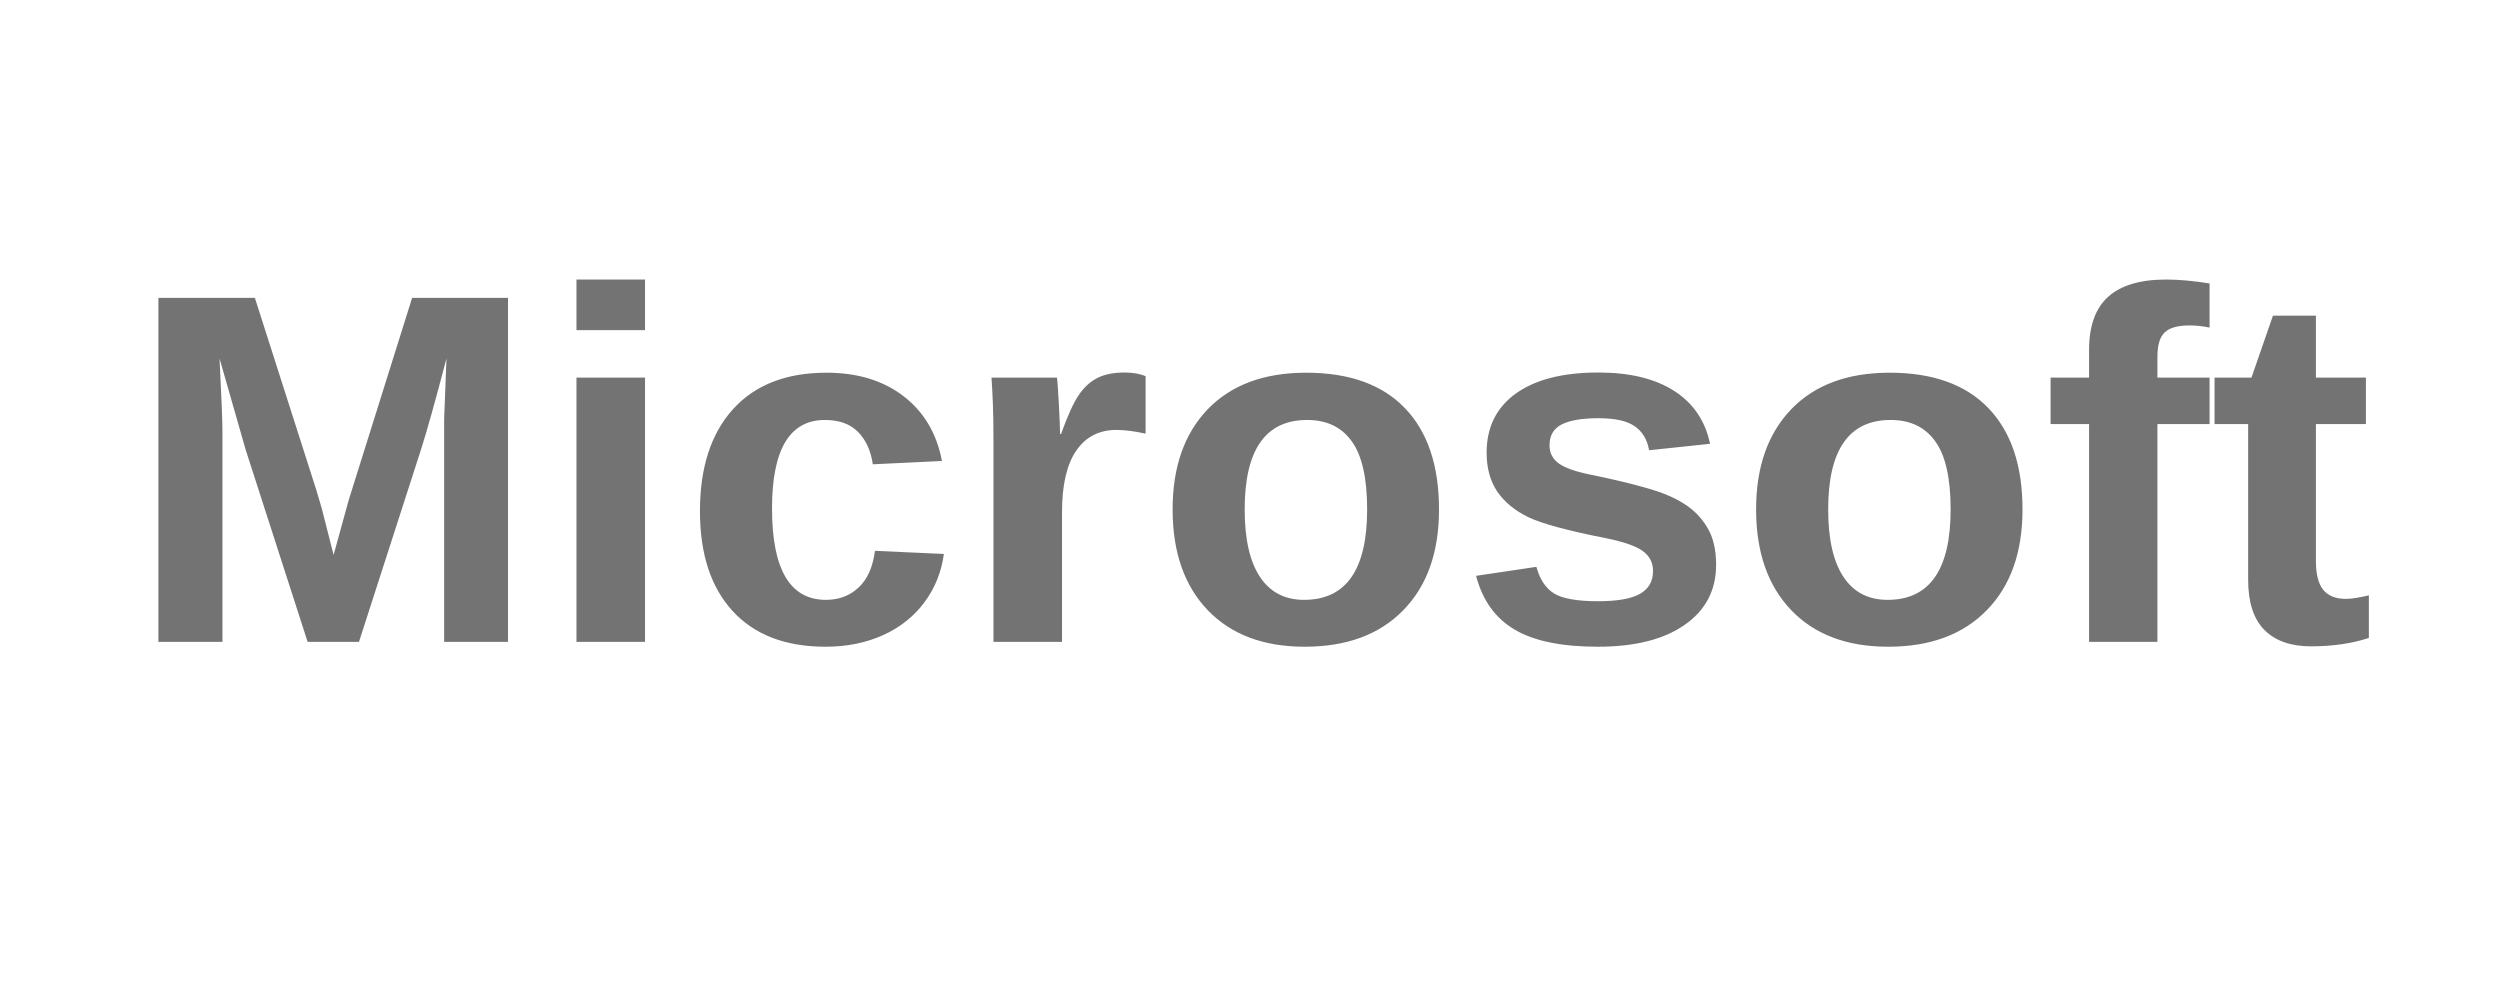
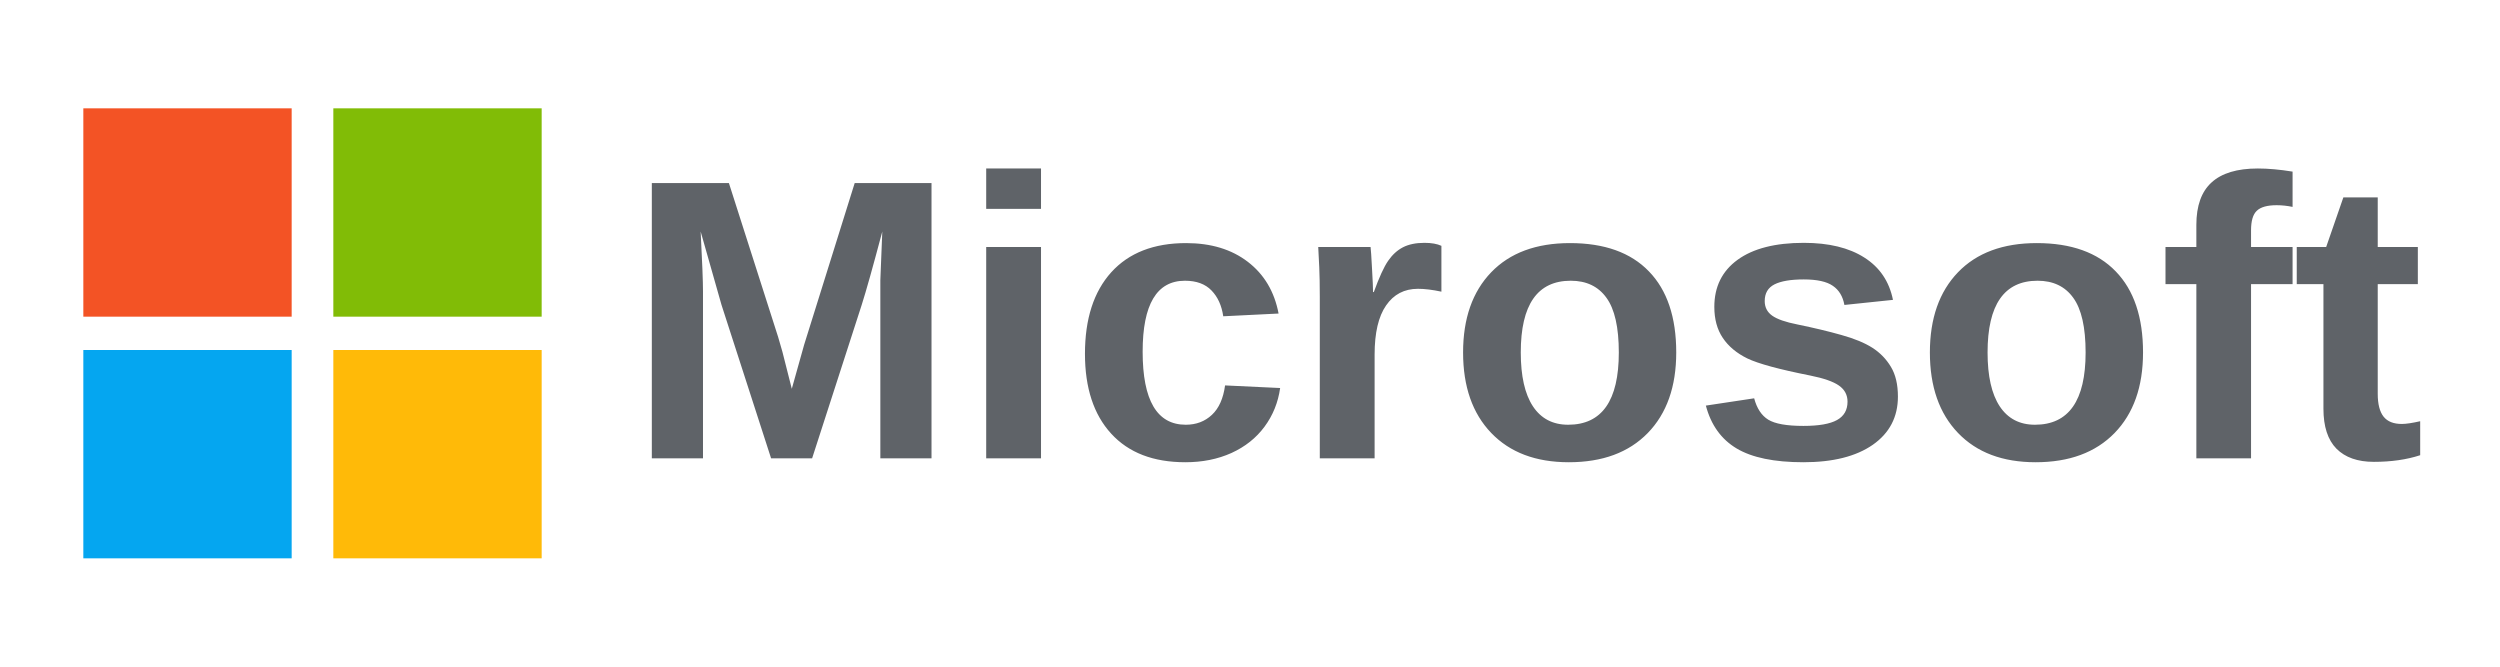
- <svg xmlns="http://www.w3.org/2000/svg" viewBox="0 0 200 80">
-   <text x="50%" y="50%" dominant-baseline="middle" text-anchor="middle" font-family="Arial, sans-serif" font-size="40" font-weight="bold" fill="#737373">Microsoft</text>
+ <svg xmlns="http://www.w3.org/2000/svg" viewBox="0 0 300 80">
+   <path fill="#f35325" d="M10 13h25v25H10z" />
+   <path fill="#81bc06" d="M40 13h25v25H40z" />
+   <path fill="#05a6f0" d="M10 42h25v25H10z" />
+   <path fill="#ffba08" d="M40 42h25v25H40z" />
+   <text x="75" y="55" font-family="Segoe UI, Arial, sans-serif" font-size="48" fill="#5f6368" font-weight="600">Microsoft</text>
</svg>
